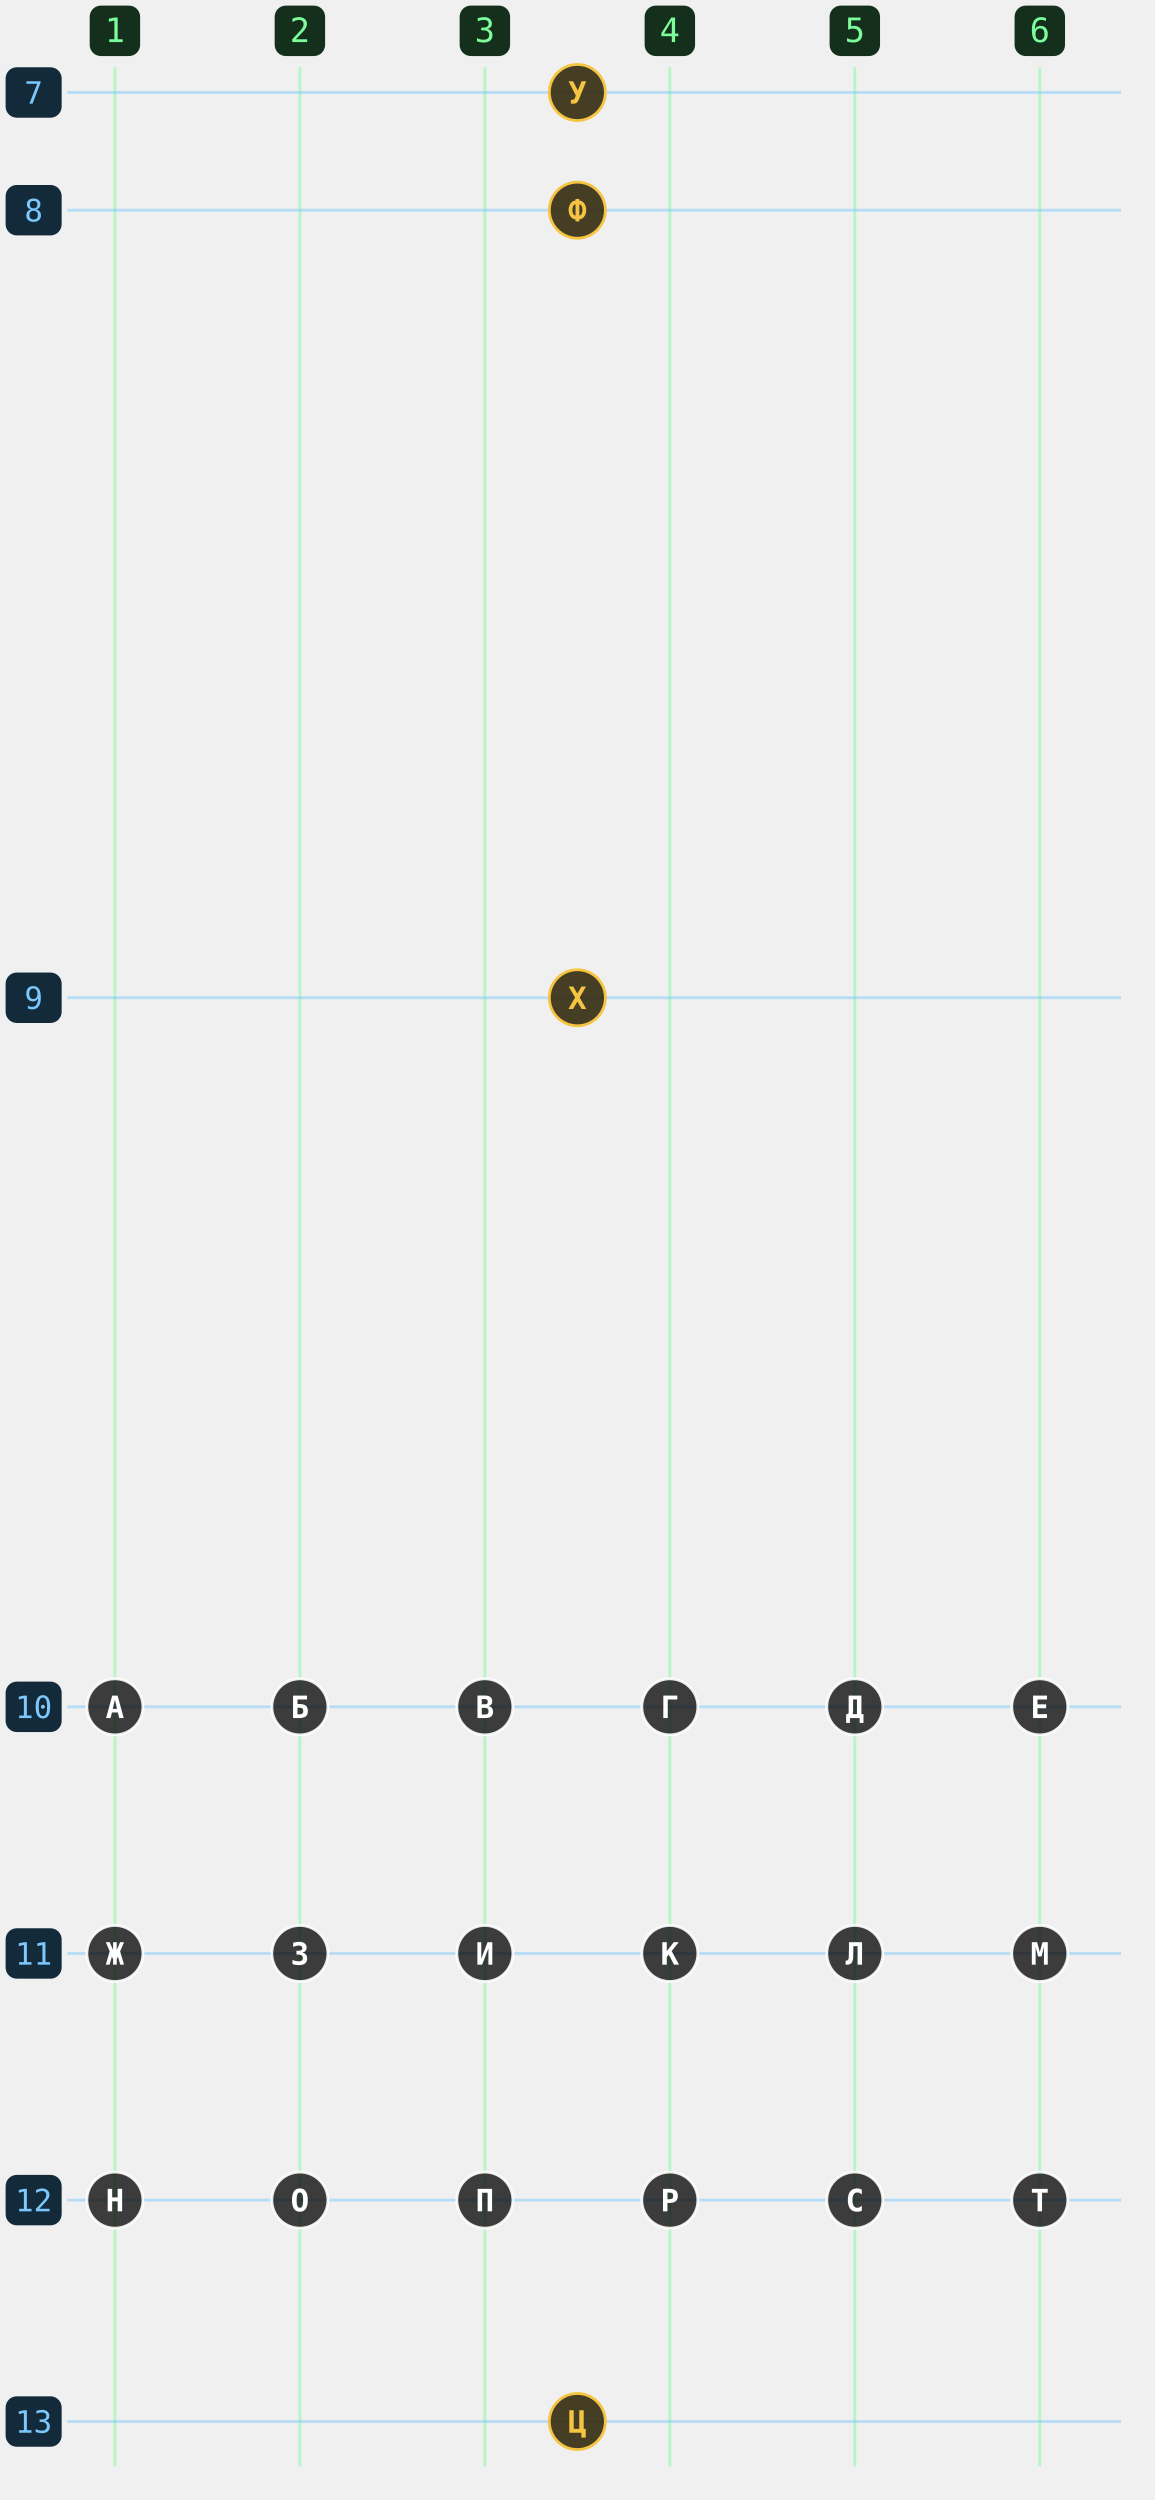
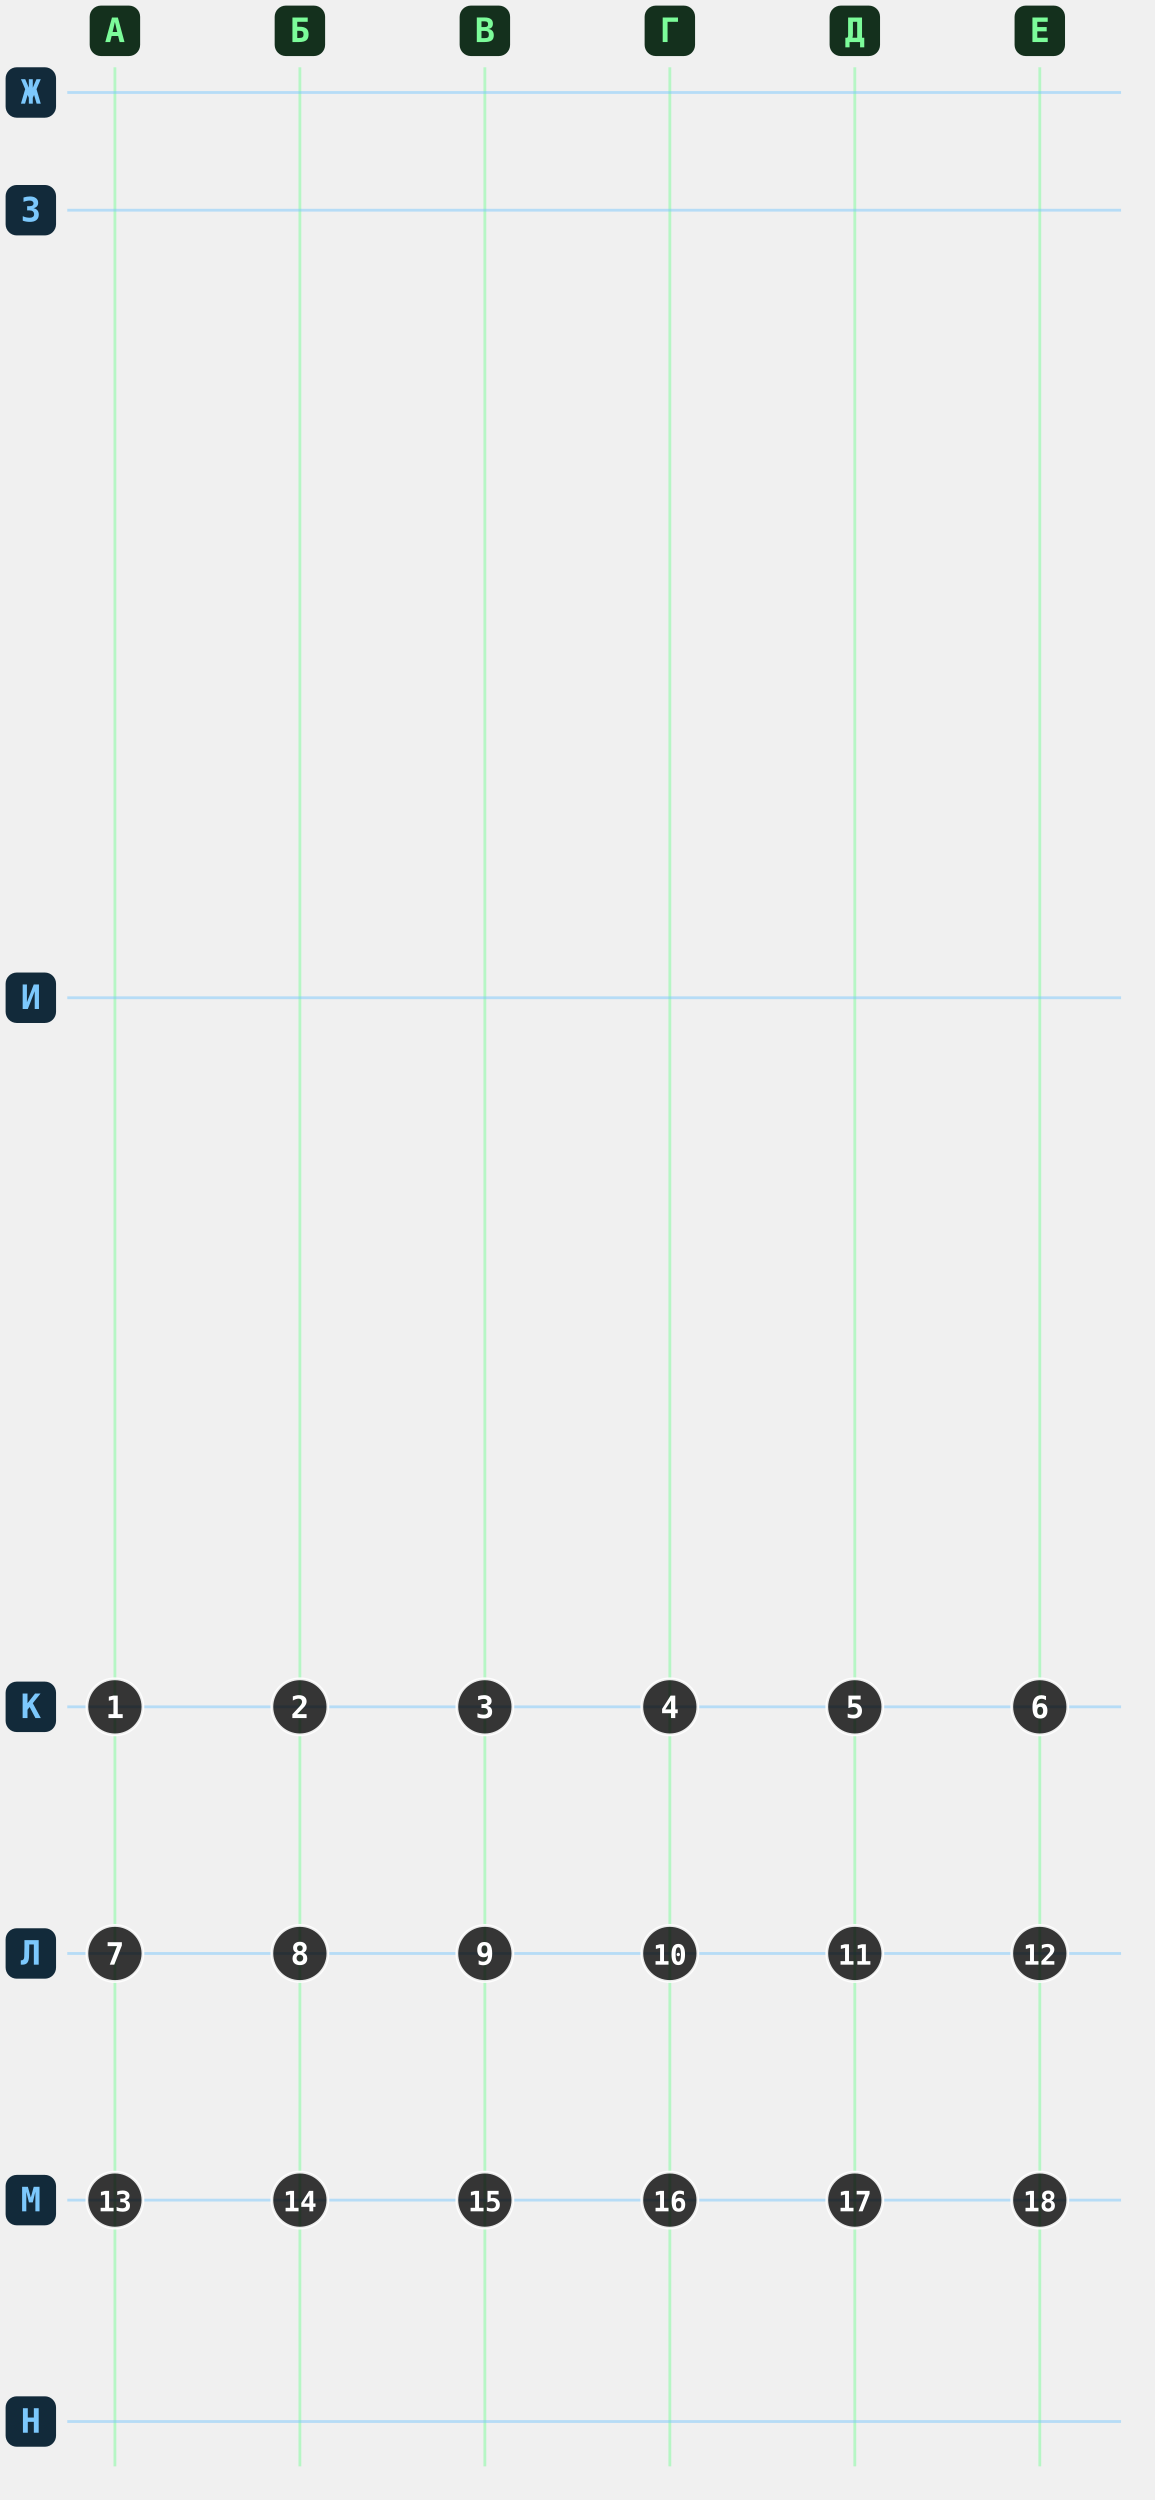
<svg xmlns="http://www.w3.org/2000/svg" width="412" height="892" viewBox="0 0 412 892" font-family="monospace">
  <line x1="41" y1="24" x2="41" y2="880" stroke="#7CFC9A" stroke-opacity="0.5" stroke-width="1" />
  <rect x="32" y="2" width="18" height="18" rx="4" fill="#14301d" />
-   <text x="41" y="15" fill="#7CFC9A" font-size="12" text-anchor="middle">1</text>
+   <text x="41" y="15" fill="#7CFC9A" font-size="12" text-anchor="middle" font-weight="bold">А</text>
  <line x1="107" y1="24" x2="107" y2="880" stroke="#7CFC9A" stroke-opacity="0.5" stroke-width="1" />
  <rect x="98" y="2" width="18" height="18" rx="4" fill="#14301d" />
-   <text x="107" y="15" fill="#7CFC9A" font-size="12" text-anchor="middle">2</text>
+   <text x="107" y="15" fill="#7CFC9A" font-size="12" text-anchor="middle" font-weight="bold">Б</text>
  <line x1="173" y1="24" x2="173" y2="880" stroke="#7CFC9A" stroke-opacity="0.5" stroke-width="1" />
  <rect x="164" y="2" width="18" height="18" rx="4" fill="#14301d" />
-   <text x="173" y="15" fill="#7CFC9A" font-size="12" text-anchor="middle">3</text>
+   <text x="173" y="15" fill="#7CFC9A" font-size="12" text-anchor="middle" font-weight="bold">В</text>
  <line x1="239" y1="24" x2="239" y2="880" stroke="#7CFC9A" stroke-opacity="0.5" stroke-width="1" />
  <rect x="230" y="2" width="18" height="18" rx="4" fill="#14301d" />
-   <text x="239" y="15" fill="#7CFC9A" font-size="12" text-anchor="middle">4</text>
+   <text x="239" y="15" fill="#7CFC9A" font-size="12" text-anchor="middle" font-weight="bold">Г</text>
  <line x1="305" y1="24" x2="305" y2="880" stroke="#7CFC9A" stroke-opacity="0.5" stroke-width="1" />
  <rect x="296" y="2" width="18" height="18" rx="4" fill="#14301d" />
-   <text x="305" y="15" fill="#7CFC9A" font-size="12" text-anchor="middle">5</text>
+   <text x="305" y="15" fill="#7CFC9A" font-size="12" text-anchor="middle" font-weight="bold">Д</text>
  <line x1="371" y1="24" x2="371" y2="880" stroke="#7CFC9A" stroke-opacity="0.5" stroke-width="1" />
  <rect x="362" y="2" width="18" height="18" rx="4" fill="#14301d" />
-   <text x="371" y="15" fill="#7CFC9A" font-size="12" text-anchor="middle">6</text>
+   <text x="371" y="15" fill="#7CFC9A" font-size="12" text-anchor="middle" font-weight="bold">Е</text>
  <line x1="24" y1="33" x2="400" y2="33" stroke="#7CC8FC" stroke-opacity="0.5" stroke-width="1" />
-   <rect x="2" y="24" width="20" height="18" rx="4" fill="#122a3a" />
-   <text x="12" y="37" fill="#7CC8FC" font-size="11" text-anchor="middle">7</text>
+   <rect x="2" y="24" width="18" height="18" rx="4" fill="#122a3a" />
+   <text x="11" y="37" fill="#7CC8FC" font-size="12" text-anchor="middle" font-weight="bold">Ж</text>
  <line x1="24" y1="75" x2="400" y2="75" stroke="#7CC8FC" stroke-opacity="0.5" stroke-width="1" />
-   <rect x="2" y="66" width="20" height="18" rx="4" fill="#122a3a" />
-   <text x="12" y="79" fill="#7CC8FC" font-size="11" text-anchor="middle">8</text>
+   <rect x="2" y="66" width="18" height="18" rx="4" fill="#122a3a" />
+   <text x="11" y="79" fill="#7CC8FC" font-size="12" text-anchor="middle" font-weight="bold">З</text>
  <line x1="24" y1="356" x2="400" y2="356" stroke="#7CC8FC" stroke-opacity="0.5" stroke-width="1" />
-   <rect x="2" y="347" width="20" height="18" rx="4" fill="#122a3a" />
-   <text x="12" y="360" fill="#7CC8FC" font-size="11" text-anchor="middle">9</text>
+   <rect x="2" y="347" width="18" height="18" rx="4" fill="#122a3a" />
+   <text x="11" y="360" fill="#7CC8FC" font-size="12" text-anchor="middle" font-weight="bold">И</text>
  <line x1="24" y1="609" x2="400" y2="609" stroke="#7CC8FC" stroke-opacity="0.5" stroke-width="1" />
-   <rect x="2" y="600" width="20" height="18" rx="4" fill="#122a3a" />
-   <text x="12" y="613" fill="#7CC8FC" font-size="11" text-anchor="middle">10</text>
+   <rect x="2" y="600" width="18" height="18" rx="4" fill="#122a3a" />
+   <text x="11" y="613" fill="#7CC8FC" font-size="12" text-anchor="middle" font-weight="bold">К</text>
  <line x1="24" y1="697" x2="400" y2="697" stroke="#7CC8FC" stroke-opacity="0.5" stroke-width="1" />
-   <rect x="2" y="688" width="20" height="18" rx="4" fill="#122a3a" />
-   <text x="12" y="701" fill="#7CC8FC" font-size="11" text-anchor="middle">11</text>
+   <rect x="2" y="688" width="18" height="18" rx="4" fill="#122a3a" />
+   <text x="11" y="701" fill="#7CC8FC" font-size="12" text-anchor="middle" font-weight="bold">Л</text>
  <line x1="24" y1="785" x2="400" y2="785" stroke="#7CC8FC" stroke-opacity="0.5" stroke-width="1" />
-   <rect x="2" y="776" width="20" height="18" rx="4" fill="#122a3a" />
-   <text x="12" y="789" fill="#7CC8FC" font-size="11" text-anchor="middle">12</text>
+   <rect x="2" y="776" width="18" height="18" rx="4" fill="#122a3a" />
+   <text x="11" y="789" fill="#7CC8FC" font-size="12" text-anchor="middle" font-weight="bold">М</text>
  <line x1="24" y1="864" x2="400" y2="864" stroke="#7CC8FC" stroke-opacity="0.5" stroke-width="1" />
-   <rect x="2" y="855" width="20" height="18" rx="4" fill="#122a3a" />
-   <text x="12" y="868" fill="#7CC8FC" font-size="11" text-anchor="middle">13</text>
-   <circle cx="41" cy="609" r="10" fill="#000" fill-opacity="0.75" stroke="#fff" stroke-opacity="0.9" stroke-width="1" />
-   <text x="41" y="613" fill="#fff" font-size="11" text-anchor="middle" font-weight="bold">А</text>
-   <circle cx="107" cy="609" r="10" fill="#000" fill-opacity="0.75" stroke="#fff" stroke-opacity="0.9" stroke-width="1" />
-   <text x="107" y="613" fill="#fff" font-size="11" text-anchor="middle" font-weight="bold">Б</text>
-   <circle cx="173" cy="609" r="10" fill="#000" fill-opacity="0.75" stroke="#fff" stroke-opacity="0.9" stroke-width="1" />
-   <text x="173" y="613" fill="#fff" font-size="11" text-anchor="middle" font-weight="bold">В</text>
-   <circle cx="239" cy="609" r="10" fill="#000" fill-opacity="0.75" stroke="#fff" stroke-opacity="0.9" stroke-width="1" />
-   <text x="239" y="613" fill="#fff" font-size="11" text-anchor="middle" font-weight="bold">Г</text>
-   <circle cx="305" cy="609" r="10" fill="#000" fill-opacity="0.75" stroke="#fff" stroke-opacity="0.9" stroke-width="1" />
-   <text x="305" y="613" fill="#fff" font-size="11" text-anchor="middle" font-weight="bold">Д</text>
-   <circle cx="371" cy="609" r="10" fill="#000" fill-opacity="0.75" stroke="#fff" stroke-opacity="0.9" stroke-width="1" />
-   <text x="371" y="613" fill="#fff" font-size="11" text-anchor="middle" font-weight="bold">Е</text>
-   <circle cx="41" cy="697" r="10" fill="#000" fill-opacity="0.75" stroke="#fff" stroke-opacity="0.9" stroke-width="1" />
-   <text x="41" y="701" fill="#fff" font-size="11" text-anchor="middle" font-weight="bold">Ж</text>
-   <circle cx="107" cy="697" r="10" fill="#000" fill-opacity="0.75" stroke="#fff" stroke-opacity="0.9" stroke-width="1" />
-   <text x="107" y="701" fill="#fff" font-size="11" text-anchor="middle" font-weight="bold">З</text>
-   <circle cx="173" cy="697" r="10" fill="#000" fill-opacity="0.75" stroke="#fff" stroke-opacity="0.9" stroke-width="1" />
-   <text x="173" y="701" fill="#fff" font-size="11" text-anchor="middle" font-weight="bold">И</text>
-   <circle cx="239" cy="697" r="10" fill="#000" fill-opacity="0.75" stroke="#fff" stroke-opacity="0.9" stroke-width="1" />
-   <text x="239" y="701" fill="#fff" font-size="11" text-anchor="middle" font-weight="bold">К</text>
-   <circle cx="305" cy="697" r="10" fill="#000" fill-opacity="0.75" stroke="#fff" stroke-opacity="0.9" stroke-width="1" />
-   <text x="305" y="701" fill="#fff" font-size="11" text-anchor="middle" font-weight="bold">Л</text>
-   <circle cx="371" cy="697" r="10" fill="#000" fill-opacity="0.75" stroke="#fff" stroke-opacity="0.9" stroke-width="1" />
-   <text x="371" y="701" fill="#fff" font-size="11" text-anchor="middle" font-weight="bold">М</text>
-   <circle cx="41" cy="785" r="10" fill="#000" fill-opacity="0.75" stroke="#fff" stroke-opacity="0.9" stroke-width="1" />
-   <text x="41" y="789" fill="#fff" font-size="11" text-anchor="middle" font-weight="bold">Н</text>
-   <circle cx="107" cy="785" r="10" fill="#000" fill-opacity="0.75" stroke="#fff" stroke-opacity="0.9" stroke-width="1" />
-   <text x="107" y="789" fill="#fff" font-size="11" text-anchor="middle" font-weight="bold">О</text>
-   <circle cx="173" cy="785" r="10" fill="#000" fill-opacity="0.75" stroke="#fff" stroke-opacity="0.9" stroke-width="1" />
-   <text x="173" y="789" fill="#fff" font-size="11" text-anchor="middle" font-weight="bold">П</text>
-   <circle cx="239" cy="785" r="10" fill="#000" fill-opacity="0.75" stroke="#fff" stroke-opacity="0.9" stroke-width="1" />
-   <text x="239" y="789" fill="#fff" font-size="11" text-anchor="middle" font-weight="bold">Р</text>
-   <circle cx="305" cy="785" r="10" fill="#000" fill-opacity="0.75" stroke="#fff" stroke-opacity="0.9" stroke-width="1" />
-   <text x="305" y="789" fill="#fff" font-size="11" text-anchor="middle" font-weight="bold">С</text>
-   <circle cx="371" cy="785" r="10" fill="#000" fill-opacity="0.75" stroke="#fff" stroke-opacity="0.9" stroke-width="1" />
-   <text x="371" y="789" fill="#fff" font-size="11" text-anchor="middle" font-weight="bold">Т</text>
-   <circle cx="206" cy="33" r="10" fill="#33290f" fill-opacity="0.9" stroke="#F5C542" stroke-width="1" />
-   <text x="206" y="37" fill="#F5C542" font-size="11" text-anchor="middle" font-weight="bold">У</text>
-   <circle cx="206" cy="75" r="10" fill="#33290f" fill-opacity="0.9" stroke="#F5C542" stroke-width="1" />
-   <text x="206" y="79" fill="#F5C542" font-size="11" text-anchor="middle" font-weight="bold">Ф</text>
-   <circle cx="206" cy="356" r="10" fill="#33290f" fill-opacity="0.9" stroke="#F5C542" stroke-width="1" />
-   <text x="206" y="360" fill="#F5C542" font-size="11" text-anchor="middle" font-weight="bold">Х</text>
-   <circle cx="206" cy="864" r="10" fill="#33290f" fill-opacity="0.9" stroke="#F5C542" stroke-width="1" />
-   <text x="206" y="868" fill="#F5C542" font-size="11" text-anchor="middle" font-weight="bold">Ц</text>
+   <rect x="2" y="855" width="18" height="18" rx="4" fill="#122a3a" />
+   <text x="11" y="868" fill="#7CC8FC" font-size="12" text-anchor="middle" font-weight="bold">Н</text>
+   <circle cx="41" cy="609" r="10" fill="#000" fill-opacity="0.78" stroke="#fff" stroke-opacity="0.9" stroke-width="1" />
+   <text x="41" y="613" fill="#fff" font-size="11" text-anchor="middle" font-weight="bold">1</text>
+   <circle cx="107" cy="609" r="10" fill="#000" fill-opacity="0.78" stroke="#fff" stroke-opacity="0.9" stroke-width="1" />
+   <text x="107" y="613" fill="#fff" font-size="11" text-anchor="middle" font-weight="bold">2</text>
+   <circle cx="173" cy="609" r="10" fill="#000" fill-opacity="0.78" stroke="#fff" stroke-opacity="0.9" stroke-width="1" />
+   <text x="173" y="613" fill="#fff" font-size="11" text-anchor="middle" font-weight="bold">3</text>
+   <circle cx="239" cy="609" r="10" fill="#000" fill-opacity="0.78" stroke="#fff" stroke-opacity="0.9" stroke-width="1" />
+   <text x="239" y="613" fill="#fff" font-size="11" text-anchor="middle" font-weight="bold">4</text>
+   <circle cx="305" cy="609" r="10" fill="#000" fill-opacity="0.78" stroke="#fff" stroke-opacity="0.9" stroke-width="1" />
+   <text x="305" y="613" fill="#fff" font-size="11" text-anchor="middle" font-weight="bold">5</text>
+   <circle cx="371" cy="609" r="10" fill="#000" fill-opacity="0.78" stroke="#fff" stroke-opacity="0.9" stroke-width="1" />
+   <text x="371" y="613" fill="#fff" font-size="11" text-anchor="middle" font-weight="bold">6</text>
+   <circle cx="41" cy="697" r="10" fill="#000" fill-opacity="0.78" stroke="#fff" stroke-opacity="0.9" stroke-width="1" />
+   <text x="41" y="701" fill="#fff" font-size="11" text-anchor="middle" font-weight="bold">7</text>
+   <circle cx="107" cy="697" r="10" fill="#000" fill-opacity="0.78" stroke="#fff" stroke-opacity="0.9" stroke-width="1" />
+   <text x="107" y="701" fill="#fff" font-size="11" text-anchor="middle" font-weight="bold">8</text>
+   <circle cx="173" cy="697" r="10" fill="#000" fill-opacity="0.78" stroke="#fff" stroke-opacity="0.9" stroke-width="1" />
+   <text x="173" y="701" fill="#fff" font-size="11" text-anchor="middle" font-weight="bold">9</text>
+   <circle cx="239" cy="697" r="10" fill="#000" fill-opacity="0.78" stroke="#fff" stroke-opacity="0.9" stroke-width="1" />
+   <text x="239" y="701" fill="#fff" font-size="10" text-anchor="middle" font-weight="bold">10</text>
+   <circle cx="305" cy="697" r="10" fill="#000" fill-opacity="0.78" stroke="#fff" stroke-opacity="0.9" stroke-width="1" />
+   <text x="305" y="701" fill="#fff" font-size="10" text-anchor="middle" font-weight="bold">11</text>
+   <circle cx="371" cy="697" r="10" fill="#000" fill-opacity="0.78" stroke="#fff" stroke-opacity="0.9" stroke-width="1" />
+   <text x="371" y="701" fill="#fff" font-size="10" text-anchor="middle" font-weight="bold">12</text>
+   <circle cx="41" cy="785" r="10" fill="#000" fill-opacity="0.78" stroke="#fff" stroke-opacity="0.9" stroke-width="1" />
+   <text x="41" y="789" fill="#fff" font-size="10" text-anchor="middle" font-weight="bold">13</text>
+   <circle cx="107" cy="785" r="10" fill="#000" fill-opacity="0.78" stroke="#fff" stroke-opacity="0.9" stroke-width="1" />
+   <text x="107" y="789" fill="#fff" font-size="10" text-anchor="middle" font-weight="bold">14</text>
+   <circle cx="173" cy="785" r="10" fill="#000" fill-opacity="0.78" stroke="#fff" stroke-opacity="0.9" stroke-width="1" />
+   <text x="173" y="789" fill="#fff" font-size="10" text-anchor="middle" font-weight="bold">15</text>
+   <circle cx="239" cy="785" r="10" fill="#000" fill-opacity="0.78" stroke="#fff" stroke-opacity="0.9" stroke-width="1" />
+   <text x="239" y="789" fill="#fff" font-size="10" text-anchor="middle" font-weight="bold">16</text>
+   <circle cx="305" cy="785" r="10" fill="#000" fill-opacity="0.78" stroke="#fff" stroke-opacity="0.9" stroke-width="1" />
+   <text x="305" y="789" fill="#fff" font-size="10" text-anchor="middle" font-weight="bold">17</text>
+   <circle cx="371" cy="785" r="10" fill="#000" fill-opacity="0.78" stroke="#fff" stroke-opacity="0.9" stroke-width="1" />
+   <text x="371" y="789" fill="#fff" font-size="10" text-anchor="middle" font-weight="bold">18</text>
</svg>
